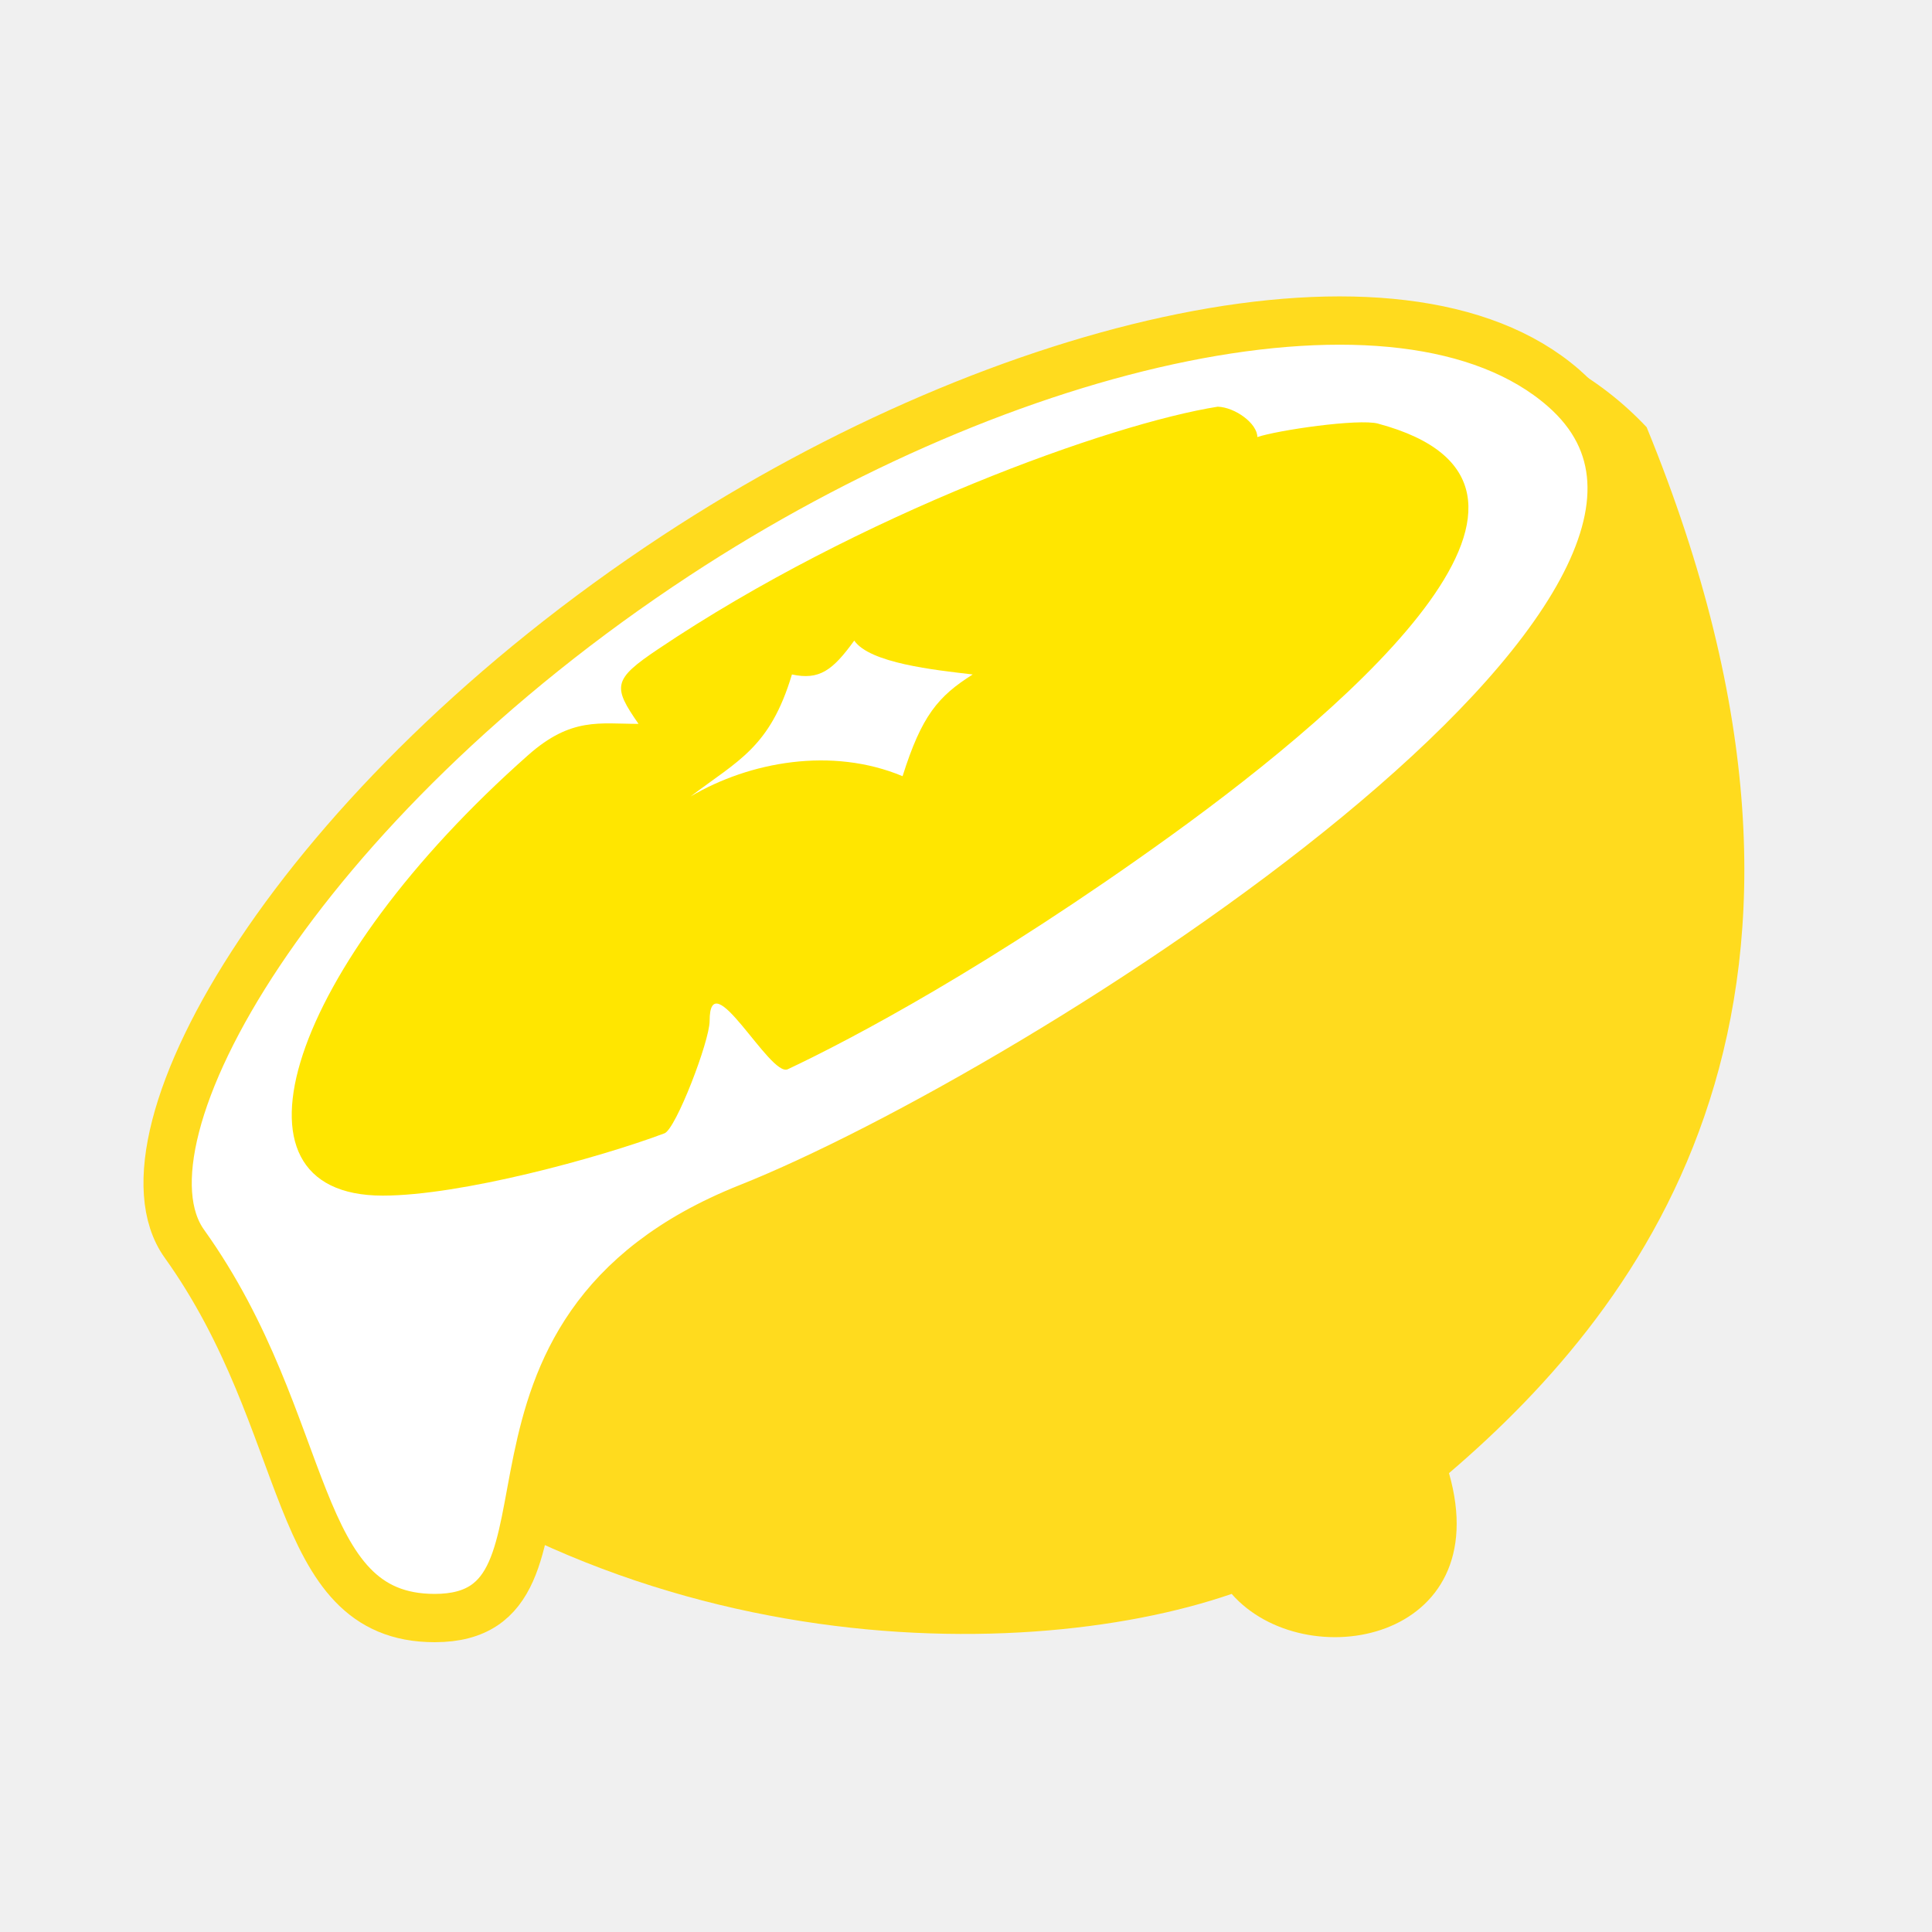
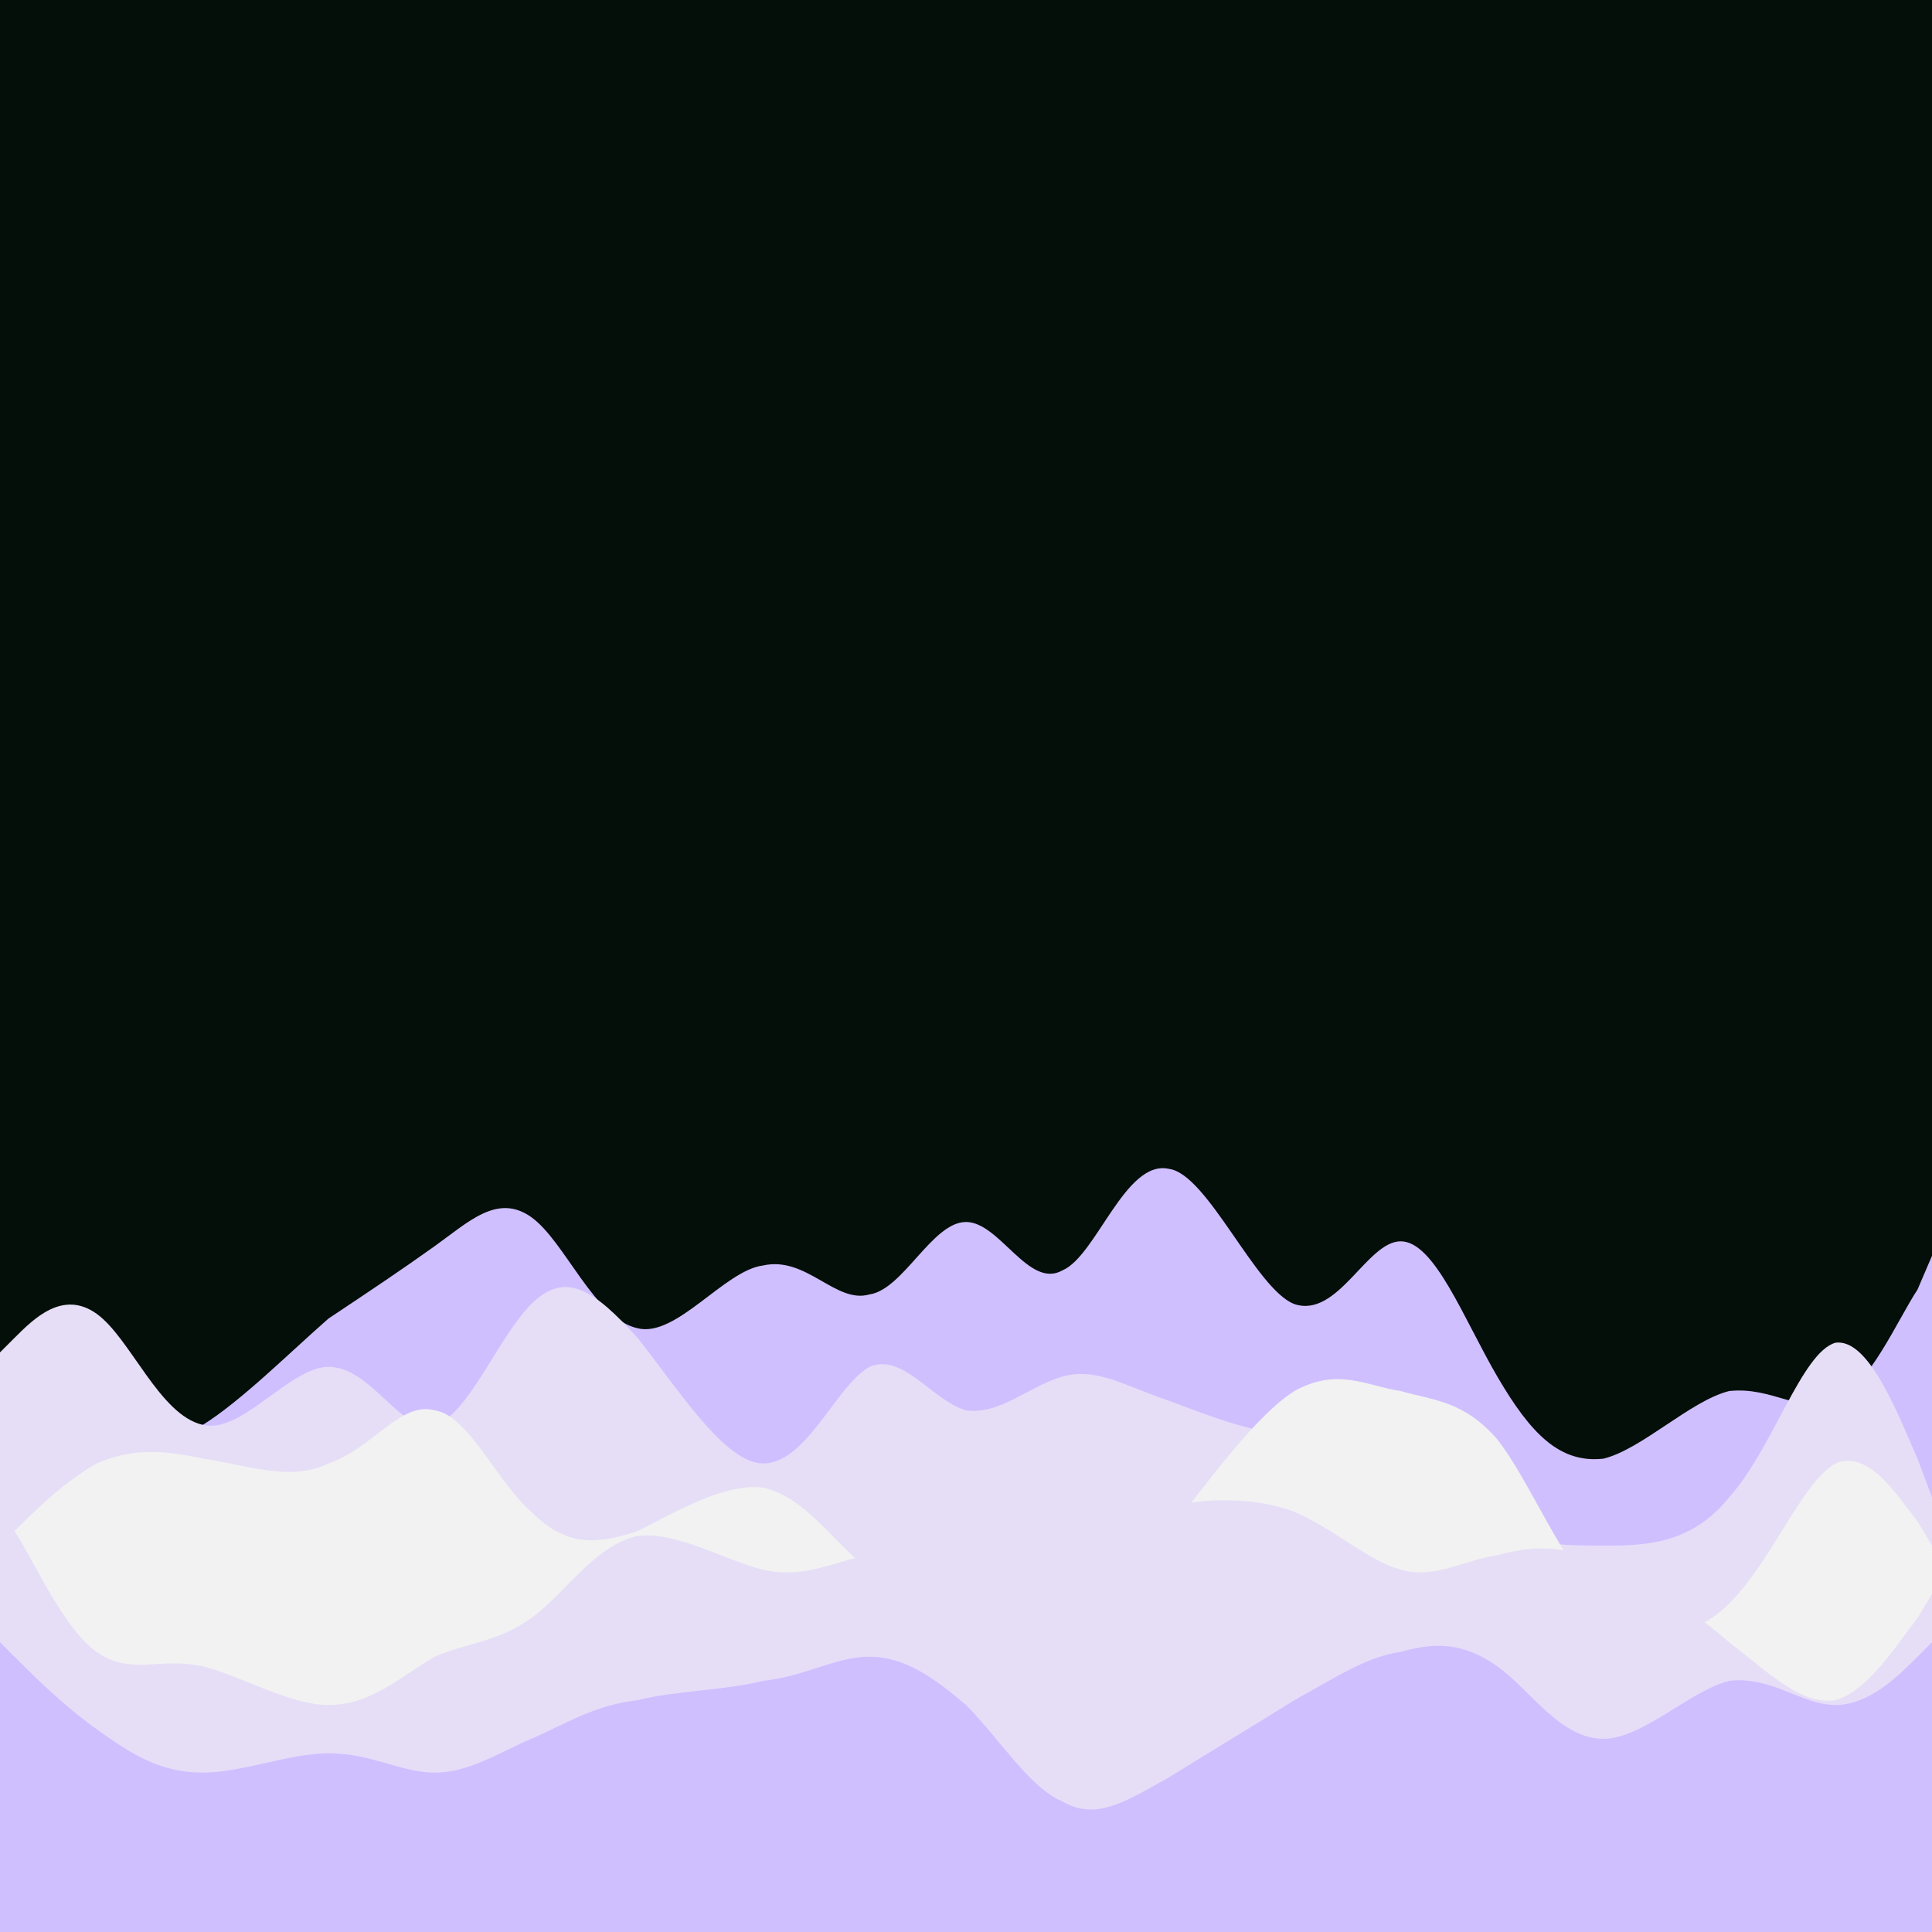
- <svg xmlns="http://www.w3.org/2000/svg" width="40" height="40" fill="none">
-   <path d="M34.092 8.845C38.929 20.652 34.092 27 30 30.5c1 3.5-2.986 4.222-4.5 2.5-4.457 1.537-13.512 1.487-20-5C2 24.5 4.73 16.714 14 11.5c8-4.5 16-7 20.092-2.655Z" fill="#FFDB1E" />
-   <path d="M14 11.5c6.848-4.497 15.025-6.38 18.368-3.47C37.5 12.5 21.5 22.612 15.5 25c-6.5 2.587-3 8.5-6.5 8.5-3 0-2.5-4-5.183-7.75C2.232 23.535 6.16 16.648 14 11.5Z" fill="#fff" stroke="#FFDB1E" />
-   <path d="M28.535 8.772c4.645 1.25-.365 5.695-4.303 8.536-3.732 2.692-6.606 4.21-7.923 4.83-.366.173-1.617-2.252-1.617-1 0 .417-.7 2.238-.934 2.326-1.365.512-4.223 1.29-5.835 1.29-3.491 0-1.923-4.754 3.014-9.122.892-.789 1.478-.645 2.283-.645-.537-.773-.534-.917.403-1.546C17.79 10.64 23 8.77 25.212 8.42c.366.014.82.35.82.629.41-.14 2.095-.388 2.503-.278Z" fill="#FFE600" />
-   <path d="M14.297 16.49c.985-.747 1.644-1.01 2.099-2.526.566.121.841-.08 1.29-.701.324.466 1.657.608 2.453.701-.715.451-1.057.852-1.452 2.106-1.464-.611-3.167-.302-4.39.42Z" fill="#fff" />
+ <svg xmlns="http://www.w3.org/2000/svg" id="visual" viewBox="0 0 40 40" width="40" height="40" version="1.1">
+   <rect x="0" y="0" width="40" height="40" fill="#030f08" />
+   <path d="M0 29L0.3 29.2C0.7 29.3 1.3 29.7 2 29.8C2.7 30 3.3 30 4.2 29.5C5 29 6 28 6.8 27.3C7.7 26.7 8.3 26.3 9 25.8C9.7 25.3 10.3 24.7 11 25.2C11.7 25.7 12.3 27.3 13.2 27.5C14 27.7 15 26.3 15.8 26.2C16.7 26 17.3 27 18 26.8C18.7 26.7 19.3 25.3 20 25.3C20.7 25.3 21.3 26.7 22 26.3C22.7 26 23.3 24 24.2 24.2C25 24.3 26 26.7 26.8 27C27.7 27.3 28.3 25.7 29 25.7C29.7 25.7 30.3 27.3 31 28.5C31.7 29.7 32.3 30.3 33.2 30.2C34 30 35 29 35.8 28.8C36.7 28.7 37.3 29.3 38 29C38.7 28.7 39.3 27.3 39.7 26.7L40 26L40 41L39.7 41C39.3 41 38.7 41 38 41C37.3 41 36.7 41 35.8 41C35 41 34 41 33.2 41C32.3 41 31.7 41 31 41C30.3 41 29.7 41 29 41C28.3 41 27.7 41 26.8 41C26 41 25 41 24.2 41C23.3 41 22.7 41 22 41C21.3 41 20.7 41 20 41C19.3 41 18.7 41 18 41C17.3 41 16.7 41 15.8 41C15 41 14 41 13.2 41C12.3 41 11.7 41 11 41C10.3 41 9.7 41 9 41C8.3 41 7.7 41 6.8 41C6 41 5 41 4.2 41C3.3 41 2.7 41 2 41C1.3 41 0.7 41 0.3 41L0 41Z" fill="#d0bfff" />
+   <path d="M0 28L0.3 27.7C0.7 27.3 1.3 26.7 2 27.2C2.7 27.7 3.3 29.3 4.2 29.5C5 29.7 6 28.3 6.8 28.3C7.7 28.3 8.3 29.7 9 29.5C9.7 29.3 10.3 27.7 11 27C11.7 26.3 12.3 26.7 13.2 27.7C14 28.7 15 30.3 15.8 30.3C16.7 30.3 17.3 28.7 18 28.3C18.7 28 19.3 29 20 29.2C20.7 29.3 21.3 28.7 22 28.5C22.7 28.3 23.3 28.7 24.2 29C25 29.3 26 29.7 26.8 29.7C27.7 29.7 28.3 29.3 29 29.7C29.7 30 30.3 31 31 31.5C31.7 32 32.3 32 33.2 32C34 32 35 32 35.8 31C36.7 30 37.3 28 38 27.8C38.7 27.7 39.3 29.3 39.7 30.2L40 31L40 41L39.7 41C39.3 41 38.7 41 38 41C37.3 41 36.7 41 35.8 41C35 41 34 41 33.2 41C32.3 41 31.7 41 31 41C30.3 41 29.7 41 29 41C28.3 41 27.7 41 26.8 41C26 41 25 41 24.2 41C23.3 41 22.7 41 22 41C21.3 41 20.7 41 20 41C19.3 41 18.7 41 18 41C17.3 41 16.7 41 15.8 41C15 41 14 41 13.2 41C12.3 41 11.7 41 11 41C10.3 41 9.7 41 9 41C8.3 41 7.7 41 6.8 41C6 41 5 41 4.2 41C3.3 41 2.7 41 2 41C1.3 41 0.7 41 0.3 41L0 41Z" fill="#e6def7" />
+   <path d="M0 32L0.3 31.7C0.7 31.3 1.3 30.7 2 30.3C2.7 30 3.3 30 4.2 30.2C5 30.3 6 30.7 6.8 30.3C7.7 30 8.3 29 9 29.2C9.7 29.3 10.3 30.7 11 31.3C11.7 32 12.3 32 13.2 31.7C14 31.3 15 30.7 15.8 30.8C16.7 31 17.3 32 18 32.5C18.7 33 19.3 33 20 33.2C20.7 33.3 21.3 33.7 22 33.5C22.7 33.3 23.3 32.7 24.2 31.7C25 30.7 26 29.3 26.8 28.8C27.7 28.3 28.3 28.7 29 28.8C29.7 29 30.3 29 31 29.8C31.7 30.7 32.3 32.3 33.2 33.2C34 34 35 34 35.8 33.2C36.7 32.3 37.3 30.7 38 30.3C38.7 30 39.3 31 39.7 31.5L40 32L40 41L39.7 41C39.3 41 38.7 41 38 41C37.3 41 36.7 41 35.8 41C35 41 34 41 33.2 41C32.3 41 31.7 41 31 41C30.3 41 29.7 41 29 41C28.3 41 27.7 41 26.8 41C26 41 25 41 24.2 41C23.3 41 22.7 41 22 41C21.3 41 20.7 41 20 41C19.3 41 18.7 41 18 41C17.3 41 16.7 41 15.8 41C15 41 14 41 13.2 41C12.3 41 11.7 41 11 41C10.3 41 9.7 41 9 41C8.3 41 7.7 41 6.8 41C6 41 5 41 4.2 41C3.3 41 2.7 41 2 41C1.3 41 0.7 41 0.3 41L0 41Z" fill="#f2f2f2" />
+   <path d="M0 31L0.3 31.7C0.7 32.3 1.3 33.7 2 34.2C2.7 34.7 3.3 34.3 4.2 34.5C5 34.7 6 35.3 6.8 35.3C7.7 35.3 8.3 34.7 9 34.3C9.7 34 10.3 34 11 33.5C11.7 33 12.3 32 13.2 31.8C14 31.7 15 32.3 15.8 32.5C16.7 32.7 17.3 32.3 18 32.2C18.7 32 19.3 32 20 32C20.7 32 21.3 32 22 31.8C22.7 31.7 23.3 31.3 24.2 31.2C25 31 26 31 26.8 31.3C27.7 31.7 28.3 32.3 29 32.5C29.7 32.7 30.3 32.3 31 32.2C31.7 32 32.3 32 33.2 32.3C34 32.7 35 33.3 35.8 34C36.7 34.7 37.3 35.3 38 35.2C38.7 35 39.3 34 39.7 33.5L40 33L40 41L39.7 41C39.3 41 38.7 41 38 41C37.3 41 36.7 41 35.8 41C35 41 34 41 33.2 41C32.3 41 31.7 41 31 41C30.3 41 29.7 41 29 41C28.3 41 27.7 41 26.8 41C26 41 25 41 24.2 41C23.3 41 22.7 41 22 41C21.3 41 20.7 41 20 41C19.3 41 18.7 41 18 41C17.3 41 16.7 41 15.8 41C15 41 14 41 13.2 41C12.3 41 11.7 41 11 41C10.3 41 9.7 41 9 41C8.3 41 7.7 41 6.8 41C6 41 5 41 4.2 41C3.3 41 2.7 41 2 41C1.3 41 0.7 41 0.3 41L0 41Z" fill="#e6def7" />
+   <path d="M0 34L0.3 34.3C0.7 34.7 1.3 35.3 2 35.8C2.7 36.3 3.3 36.7 4.2 36.7C5 36.7 6 36.3 6.8 36.3C7.7 36.3 8.3 36.7 9 36.7C9.7 36.7 10.3 36.3 11 36C11.7 35.7 12.3 35.3 13.2 35.2C14 35 15 35 15.8 34.8C16.7 34.7 17.3 34.3 18 34.3C18.7 34.3 19.3 34.7 20 35.3C20.7 36 21.3 37 22 37.3C22.7 37.7 23.3 37.3 24.2 36.8C25 36.3 26 35.7 26.8 35.2C27.7 34.7 28.3 34.3 29 34.2C29.7 34 30.3 34 31 34.5C31.7 35 32.3 36 33.2 36C34 36 35 35 35.8 34.8C36.7 34.7 37.3 35.3 38 35.3C38.7 35.3 39.3 34.7 39.7 34.3L40 34L40 41L39.7 41C39.3 41 38.7 41 38 41C37.3 41 36.7 41 35.8 41C35 41 34 41 33.2 41C32.3 41 31.7 41 31 41C30.3 41 29.7 41 29 41C28.3 41 27.7 41 26.8 41C26 41 25 41 24.2 41C23.3 41 22.7 41 22 41C21.3 41 20.7 41 20 41C19.3 41 18.7 41 18 41C17.3 41 16.7 41 15.8 41C15 41 14 41 13.2 41C12.3 41 11.7 41 11 41C10.3 41 9.7 41 9 41C8.3 41 7.7 41 6.8 41C6 41 5 41 4.2 41C3.3 41 2.7 41 2 41C1.3 41 0.7 41 0.3 41L0 41Z" fill="#d0bfff" />
</svg>
